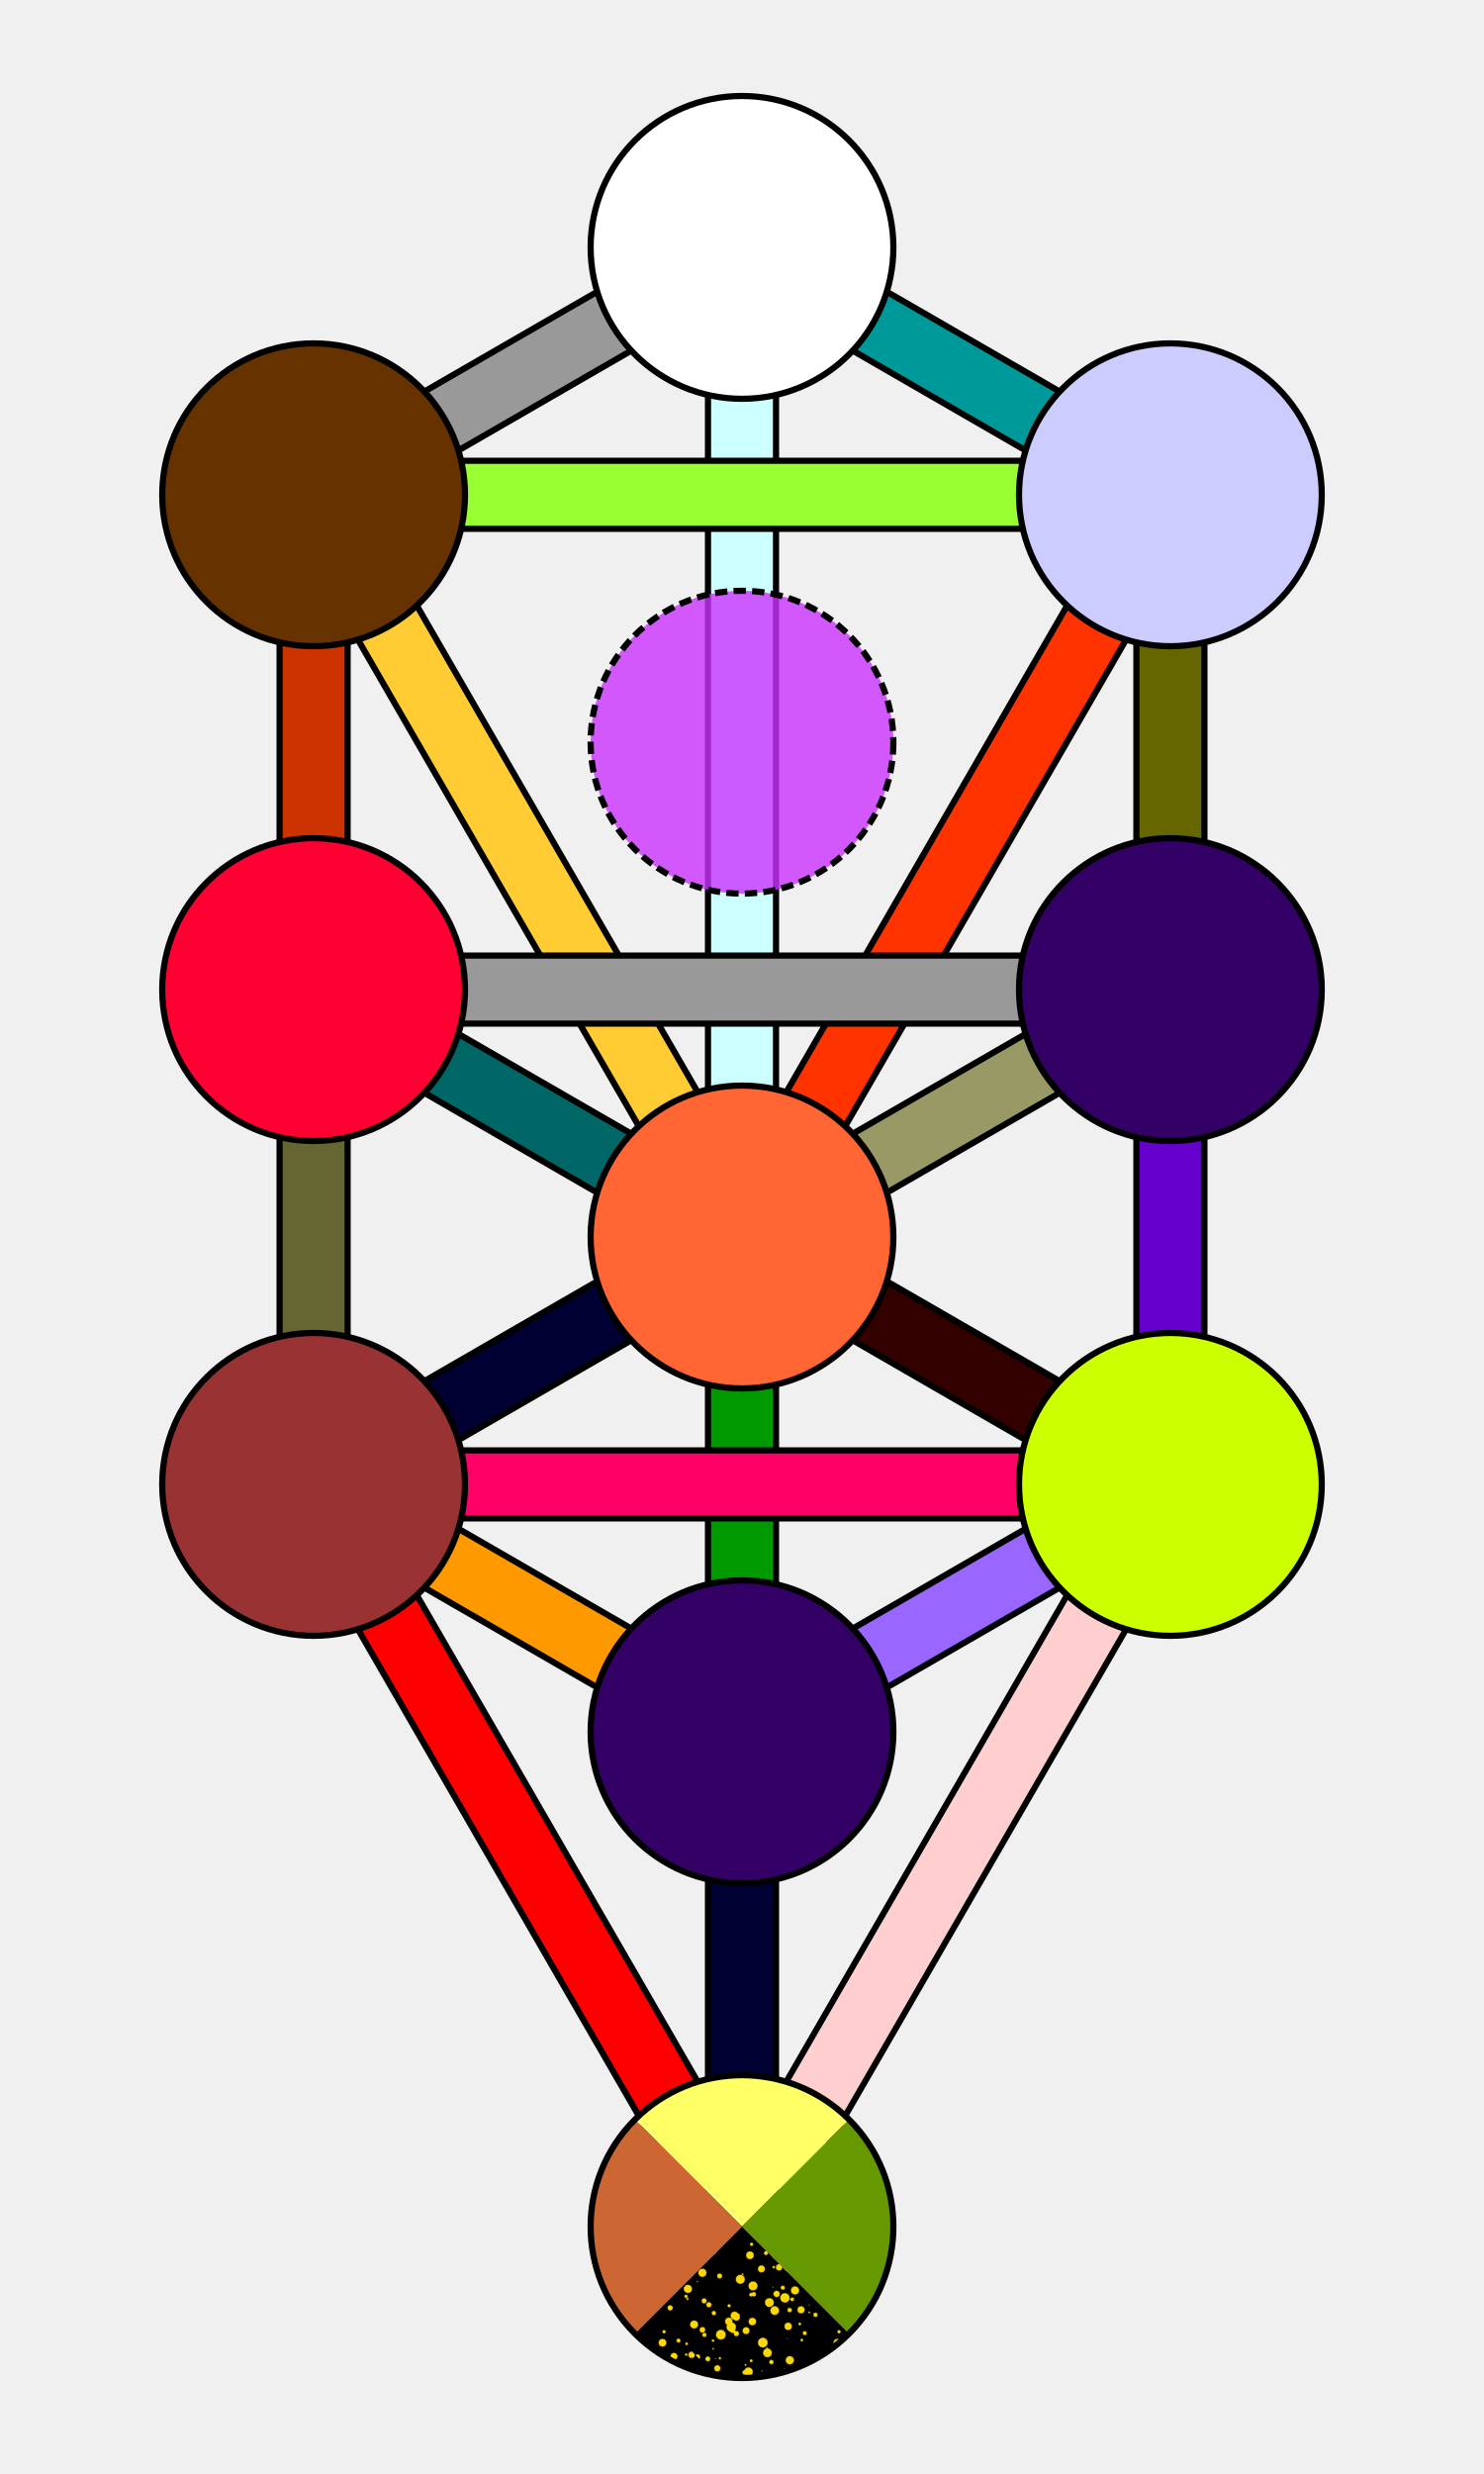
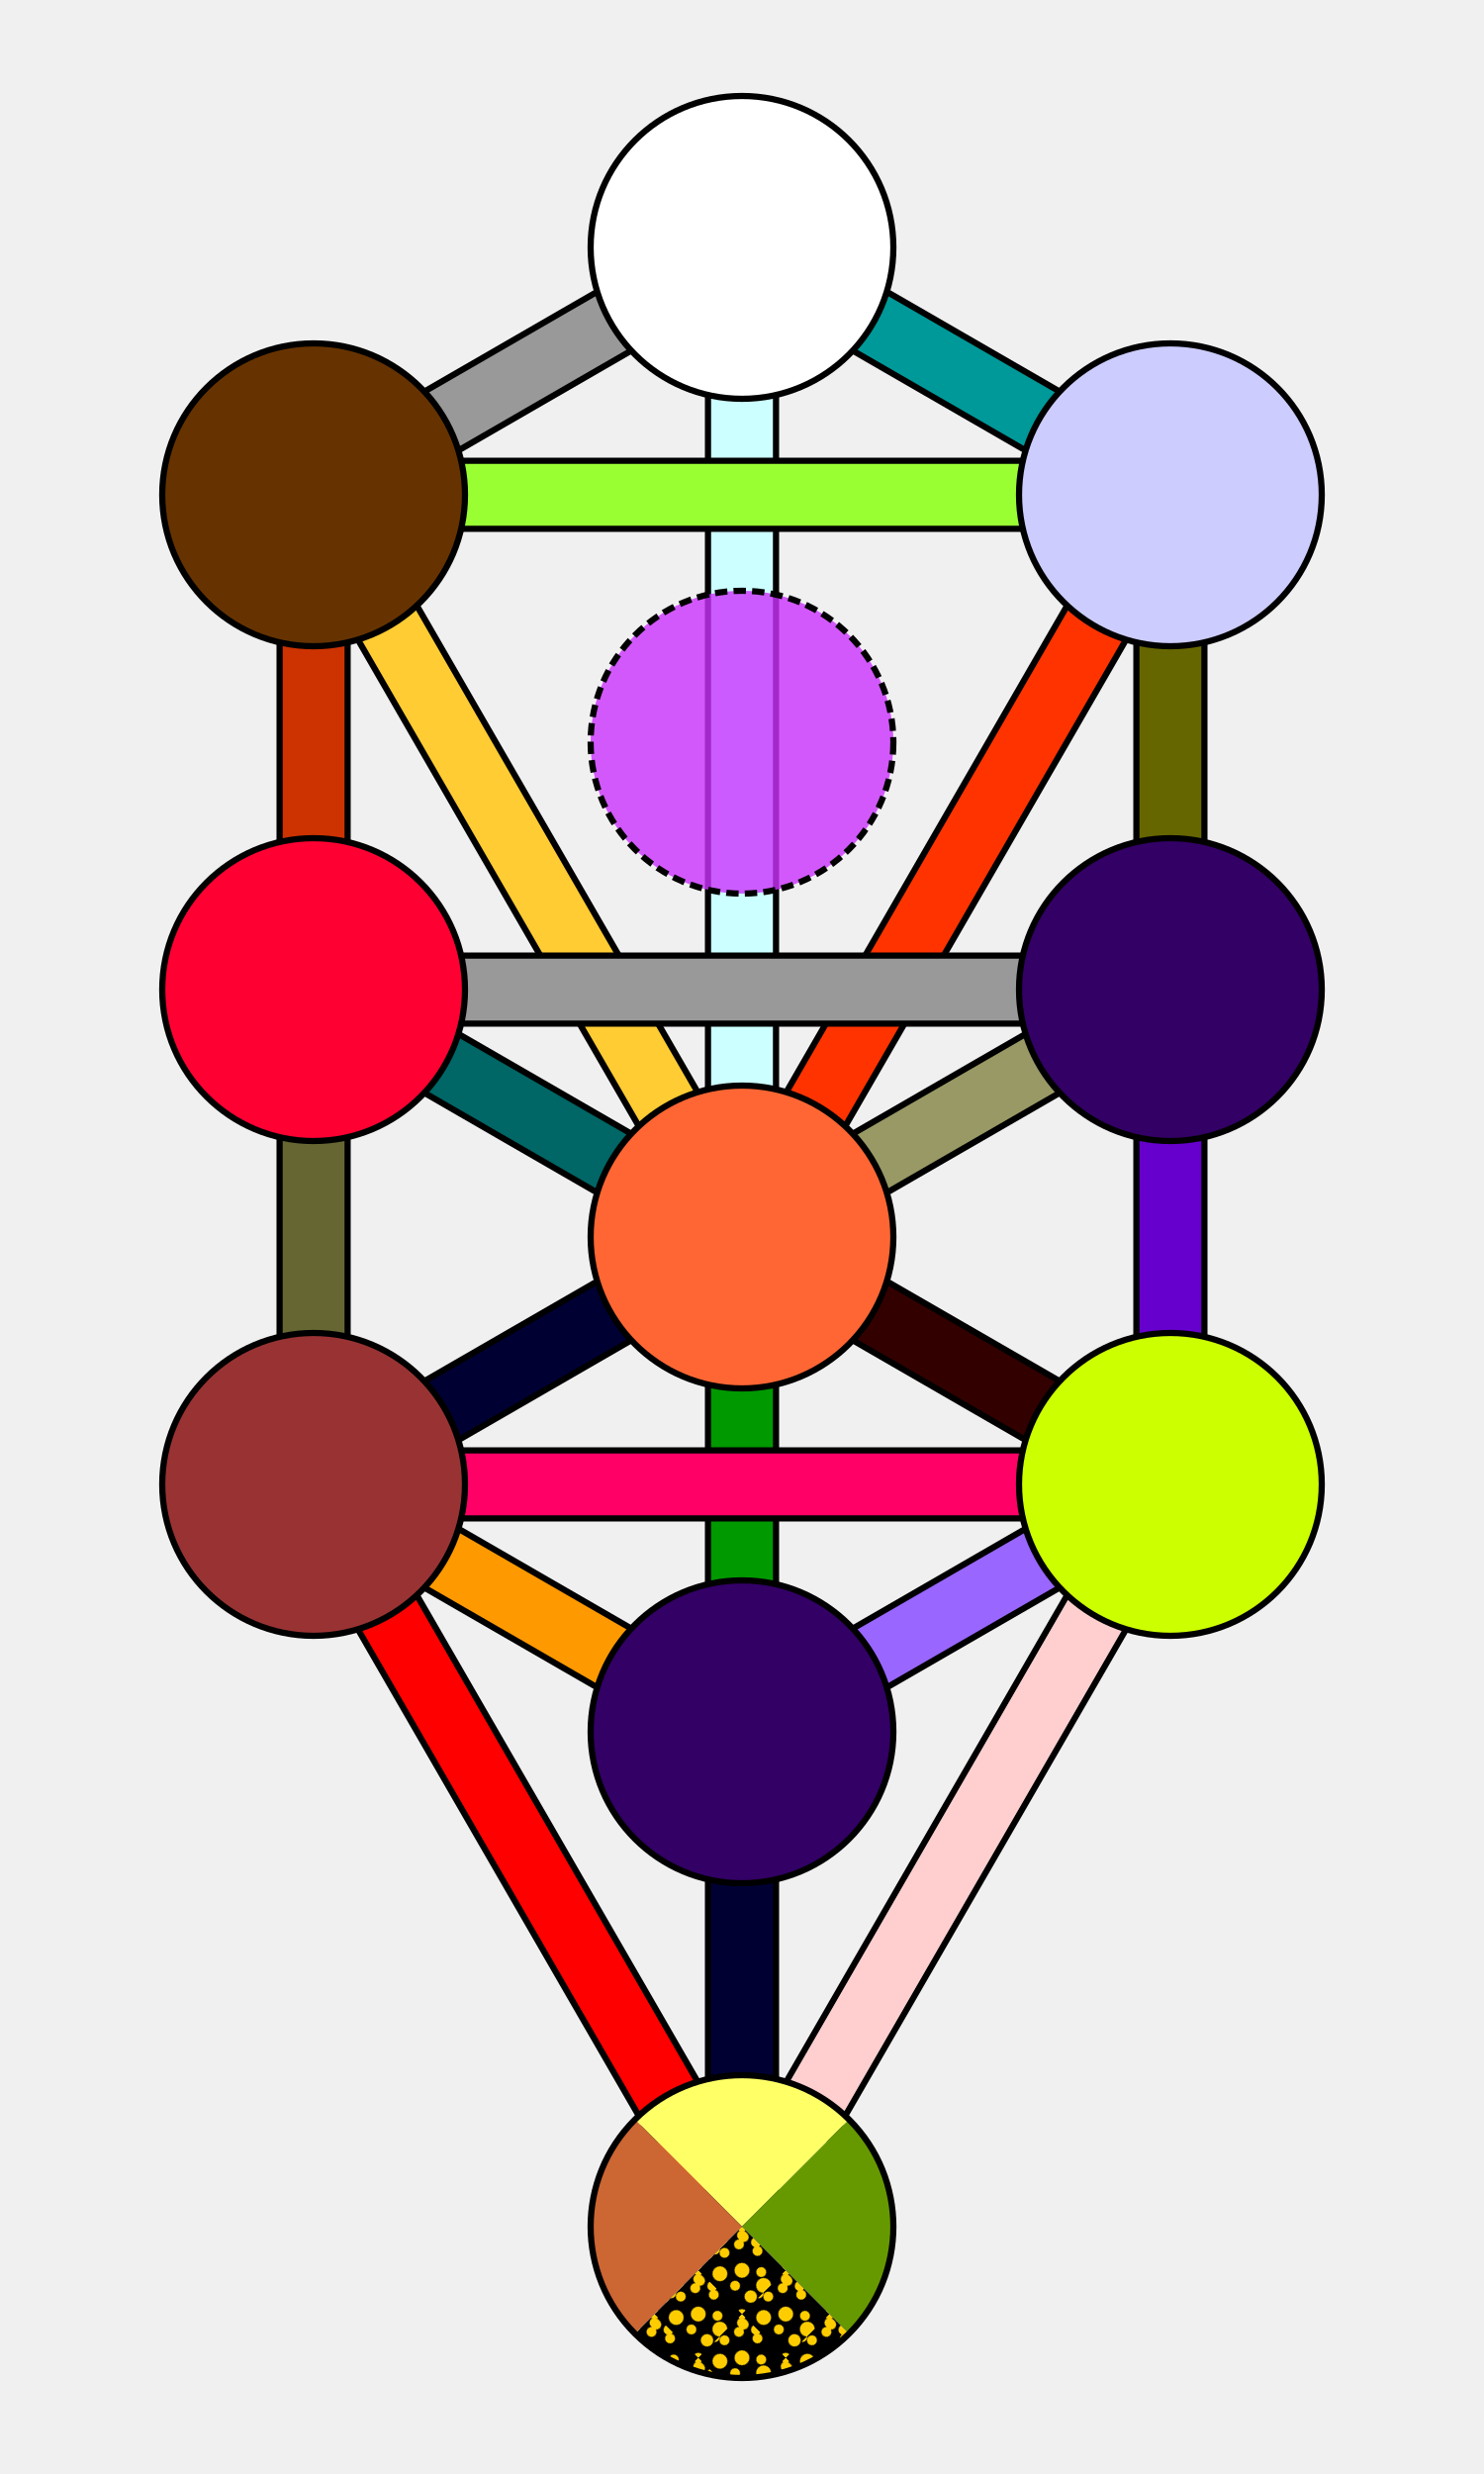
<svg xmlns="http://www.w3.org/2000/svg" version="1.2" width="360" height="600" viewBox="-600 -1000 1200 2000" preserveAspectRatio="xMinYMin meet">
  <style type="text/css">

    #my-rect { fill: blue; }

</style>
  <defs>
    <circle id="sephira" r="122.407">
      </circle>
    <clipPath id="sephClip">
      <use href="#sephira" />
    </clipPath>
-     <pattern id="blackFleckedGold" x="0" y="0" width="100" height="100" patternUnits="userSpaceOnUse">
-       <rect x="0" y="0" width="100" height="100" fill="black" stroke="none" />
-       <circle cx="86.669" cy="79.27" r="3.483" fill="gold" />
-       <circle cx="20.794" cy="64.096" r="2.05" fill="gold" />
-       <circle cx="48.668" cy="55.03" r="2.793" fill="gold" />
-       <circle cx="66.688" cy="29.299" r="3.51" fill="gold" />
-       <circle cx="35.313" cy="98.663" r="1.065" fill="gold" />
-       <circle cx="94.204" cy="60.591" r="1.766" fill="gold" />
-       <circle cx="99.203" cy="80.118" r="0.423" fill="gold" />
-       <circle cx="84.911" cy="81.867" r="1.823" fill="gold" />
-       <circle cx="40.403" cy="83.396" r="1.691" fill="gold" />
-       <circle cx="96.764" cy="25.047" r="1.597" fill="gold" />
-       <circle cx="56.075" cy="95.163" r="1.989" fill="gold" />
-       <circle cx="48.628" cy="81.783" r="0.999" fill="gold" />
-       <circle cx="83.388" cy="30.62" r="3.032" fill="gold" />
-       <circle cx="15.538" cy="4.665" r="1.311" fill="gold" />
-       <circle cx="58.25" cy="18.696" r="2.579" fill="gold" />
-       <circle cx="44.499" cy="2.074" r="2.627" fill="gold" />
-       <circle cx="97.48" cy="4.688" r="0.214" fill="gold" />
-       <circle cx="62.676" cy="87.854" r="0.953" fill="gold" />
-       <circle cx="28.837" cy="1.451" r="1.595" fill="gold" />
-       <circle cx="88.664" cy="22.616" r="1.082" fill="gold" />
-       <circle cx="60.205" cy="48.338" r="3.084" fill="gold" />
-       <circle cx="89.317" cy="88.59" r="3.797" fill="gold" />
-       <circle cx="70.24" cy="12.867" r="1.497" fill="gold" />
-       <circle cx="7.847" cy="71.882" r="1.307" fill="gold" />
-       <circle cx="44.071" cy="33.71" r="1.507" fill="gold" />
-       <circle cx="74.936" cy="20.459" r="1.793" fill="gold" />
-       <circle cx="53.358" cy="86.313" r="0.688" fill="gold" />
-       <circle cx="49.7" cy="73.895" r="3.912" fill="gold" />
-       <circle cx="59.07" cy="27.756" r="3.59" fill="gold" />
-       <circle cx="15.427" cy="41.034" r="2.047" fill="gold" />
-       <circle cx="61.81" cy="57.157" r="2.828" fill="gold" />
-       <circle cx="51.25" cy="63.549" r="3.82" fill="gold" />
-       <circle cx="5.718" cy="66.814" r="1.908" fill="gold" />
-       <circle cx="93.485" cy="88.907" r="1.612" fill="gold" />
-       <circle cx="57.961" cy="64.386" r="2.09" fill="gold" />
-       <circle cx="45.406" cy="31.934" r="1.813" fill="gold" />
-       <circle cx="29.165" cy="31.104" r="3.64" fill="gold" />
-       <circle cx="58.234" cy="11.612" r="1.677" fill="gold" />
-       <circle cx="81.953" cy="71.437" r="1.135" fill="gold" />
-       <circle cx="36.344" cy="81.628" r="2.289" fill="gold" />
-       <circle cx="4.62" cy="66.536" r="3.285" fill="gold" />
-       <circle cx="40.2" cy="27.596" r="3.627" fill="gold" />
-       <circle cx="83.235" cy="6.423" r="0.428" fill="gold" />
-       <circle cx="33.334" cy="65.518" r="1.73" fill="gold" />
-       <circle cx="66.792" cy="6.183" r="3.306" fill="gold" />
-       <circle cx="46.609" cy="61.718" r="3.043" fill="gold" />
-       <circle cx="89.524" cy="79.163" r="0.938" fill="gold" />
-       <circle cx="53.995" cy="64.7" r="2.132" fill="gold" />
-       <circle cx="81.139" cy="77.034" r="0.753" fill="gold" />
-       <circle cx="5.378" cy="87.522" r="2.114" fill="gold" />
-       <circle cx="24.179" cy="0.239" r="0.203" fill="gold" />
-       <circle cx="25.757" cy="63.589" r="2.072" fill="gold" />
-       <circle cx="83.798" cy="55.222" r="0.646" fill="gold" />
-       <circle cx="46.679" cy="55.09" r="3.251" fill="gold" />
-       <circle cx="5.862" cy="56.837" r="0.529" fill="gold" />
-       <circle cx="86.681" cy="57.601" r="3.548" fill="gold" />
-       <circle cx="80.394" cy="94.554" r="2.895" fill="gold" />
-       <circle cx="87.444" cy="86.223" r="1.223" fill="gold" />
-       <circle cx="49.083" cy="99.791" r="2.015" fill="gold" />
-       <circle cx="35.287" cy="13.068" r="2.859" fill="gold" />
-       <circle cx="66.915" cy="95.107" r="2.541" fill="gold" />
-       <circle cx="89.649" cy="38.045" r="0.349" fill="gold" />
-       <circle cx="81.302" cy="13.793" r="2.915" fill="gold" />
-       <circle cx="27.595" cy="26.869" r="0.754" fill="gold" />
-       <circle cx="92.422" cy="8.411" r="1.727" fill="gold" />
-       <circle cx="94.883" cy="91.041" r="2.919" fill="gold" />
-       <circle cx="20.917" cy="11.849" r="3.145" fill="gold" />
-       <circle cx="37.862" cy="52.643" r="1.26" fill="gold" />
-       <circle cx="41.286" cy="5.078" r="1.005" fill="gold" />
-       <circle cx="60.365" cy="90.726" r="0.403" fill="gold" />
-       <circle cx="28.558" cy="83.356" r="3.222" fill="gold" />
-       <circle cx="10.069" cy="72.468" r="0.89" fill="gold" />
-       <circle cx="99.089" cy="30.677" r="1.084" fill="gold" />
-       <circle cx="65.286" cy="16.182" r="3.794" fill="gold" />
-       <circle cx="52.312" cy="16.838" r="0.444" fill="gold" />
-       <circle cx="3.728" cy="49.04" r="3.318" fill="gold" />
-       <circle cx="94.019" cy="71.091" r="0.427" fill="gold" />
-       <circle cx="48.443" cy="52.878" r="1.385" fill="gold" />
-       <circle cx="87.528" cy="10.644" r="0.735" fill="gold" />
-       <circle cx="78.21" cy="54.42" r="3.935" fill="gold" />
+     <g id="bigSpecklePattern">
+       <circle cx="25" cy="25" r="6" />
+       <circle cx="0" cy="0" r="4" />
+       <circle cx="50" cy="50" r="4" />
+       <circle cx="5" cy="5" r="4" />
+       <circle cx="5" cy="25" r="4" />
+       <circle cx="37" cy="15" r="4" />
+       <circle cx="45" cy="35" r="5" />
+     </g>
+     <pattern id="blackAndGold" x="0" y="0" width="50" height="50" patternUnits="userSpaceOnUse">
+       <rect x="0" y="0" width="50" height="50" fill="black" stroke="none" />
+       <use href="#bigSpecklePattern" fill="#ffcc00" />
+       <use href="#bigSpecklePattern" transform="translate(7,5) rotate(33)" fill="#ffcc00" />
+       <use href="#bigSpecklePattern" transform="translate(17,1) rotate(-10)" fill="#ffcc00" />
    </pattern>
    <path id="path-11" fill="none" d="M0,-800 L 346.41,-600" />
    <path id="path-12" fill="none" d="M-346.41,-600 L0,-800" />
    <path id="path-13" fill="none" d="M0,-800 L 0,0" />
    <path id="path-14" fill="none" d="M-346.41,-600 L346.41,-600" />
    <path id="path-15" fill="none" d="M0,0 L346.41,-600" />
    <path id="path-16" fill="none" d="M346.41,-600 L346.41,-200" />
    <path id="path-17" fill="none" d="M-346.41,-600 L0,0" />
    <path id="path-18" fill="none" d="M-346.41,-600 L-346.41,-200" />
    <path id="path-19" fill="none" d="M-346.41,-200 L346.41,-200" />
    <path id="path-20" fill="none" d="M0,0 L346.41,-200" />
    <path id="path-21" fill="none" d="M346.41,-200 L346.41,200" />
    <path id="path-22" fill="none" d="M-346.41,-200 L0,0" />
    <path id="path-23" fill="none" d="M-346.41,-200 L-346.41,200" />
    <path id="path-24" fill="none" d="M0,0 L346.41,200" />
    <path id="path-25" fill="none" d="M0,0 L0,400" />
    <path id="path-26" fill="none" d="M-346.41,200 L0,0" />
    <path id="path-27" fill="none" d="M-346.41,200 L346.41,200" />
    <path id="path-28" fill="none" d="M0,400 L346.41,200" />
    <path id="path-29" fill="none" d="M0,800 L346.41,200" />
    <path id="path-30" fill="none" d="M-346.41,200 L0,400" />
    <path id="path-31" fill="none" d="M-346.41,200 L0,800" />
    <path id="path-32" fill="none" d="M0,400 L0,800" />
  </defs>
  <g>
    <use href="#path-11" stroke="black" stroke-width="60" />
    <use href="#path-11" stroke="#009999" stroke-width="50" />
    <use href="#path-12" stroke="black" stroke-width="60" />
    <use href="#path-12" stroke="#999999" stroke-width="50" />
    <use href="#path-13" stroke="black" stroke-width="60" />
    <use href="#path-13" stroke="#ccffff" stroke-width="50" />
    <use href="#path-14" stroke="black" stroke-width="60" />
    <use href="#path-14" stroke="#99ff33" stroke-width="50" />
    <use href="#path-15" stroke="black" stroke-width="60" />
    <use href="#path-15" stroke="#ff3300" stroke-width="50" />
    <use href="#path-16" stroke="black" stroke-width="60" />
    <use href="#path-16" stroke="#666600" stroke-width="50" />
    <use href="#path-17" stroke="black" stroke-width="60" />
    <use href="#path-17" stroke="#ffcc33" stroke-width="50" />
    <use href="#path-18" stroke="black" stroke-width="60" />
    <use href="#path-18" stroke="#cc3300" stroke-width="50" />
    <use href="#path-19" stroke="black" stroke-width="60" />
    <use href="#path-19" stroke="#999999" stroke-width="50" />
    <use href="#path-20" stroke="black" stroke-width="60" />
    <use href="#path-20" stroke="#999966" stroke-width="50" />
    <use href="#path-21" stroke="black" stroke-width="60" />
    <use href="#path-21" stroke="#6600cc" stroke-width="50" />
    <use href="#path-22" stroke="black" stroke-width="60" />
    <use href="#path-22" stroke="#006666" stroke-width="50" />
    <use href="#path-23" stroke="black" stroke-width="60" />
    <use href="#path-23" stroke="#666633" stroke-width="50" />
    <use href="#path-24" stroke="black" stroke-width="60" />
    <use href="#path-24" stroke="#330000" stroke-width="50" />
    <use href="#path-25" stroke="black" stroke-width="60" />
    <use href="#path-25" stroke="#009900" stroke-width="50" />
    <use href="#path-26" stroke="black" stroke-width="60" />
    <use href="#path-26" stroke="#000033" stroke-width="50" />
    <use href="#path-27" stroke="black" stroke-width="60" />
    <use href="#path-27" stroke="#ff0066" stroke-width="50" />
    <use href="#path-28" stroke="black" stroke-width="60" />
    <use href="#path-28" stroke="#9966ff" stroke-width="50" />
    <use href="#path-29" stroke="black" stroke-width="60" />
    <use href="#path-29" stroke="white" stroke-width="50" />
    <use href="#path-29" stroke="#ff9999" stroke-opacity="0.47" stroke-width="50" />
    <use href="#path-30" stroke="black" stroke-width="60" />
    <use href="#path-30" stroke="#ff9900" stroke-width="50" />
    <use href="#path-31" stroke="black" stroke-width="60" />
    <use href="#path-31" stroke="#ff0000" stroke-width="50" />
    <use href="#path-32" stroke="black" stroke-width="60" />
    <use href="#path-32" stroke="#000033" stroke-width="50" />
  </g>
  <g stroke="black" stroke-width="5">
    <use href="#sephira" fill="#ffffff" x="0" y="-800" />
    <use href="#sephira" fill="#ccccff" x="346.41" y="-600" />
    <use href="#sephira" fill="#663300" x="-346.41" y="-600" />
    <use href="#sephira" fill="#cc33ff" fill-opacity="0.8" x="0" y="-400" stroke-dasharray="10 5" />
    <use href="#sephira" fill="#330066" x="346.41" y="-200" />
    <use href="#sephira" fill="#ff0033" x="-346.41" y="-200" />
    <use href="#sephira" fill="#ff6633" x="0" y="0" />
    <use href="#sephira" fill="#ccff00" x="346.41" y="200" />
    <use href="#sephira" fill="#993333" x="-346.41" y="200" />
    <use href="#sephira" fill="#330066" x="0" y="400" />
    <g transform="translate(0,800) rotate(45)">
      <rect stroke="none" fill="#ffff66" x="-300" y="-300" width="300" height="300" clip-path="url(#sephClip)" />
      <rect stroke="none" fill="#669900" x="0" y="-300" width="300" height="300" clip-path="url(#sephClip)" />
      <rect stroke="none" fill="#cc6633" x="-300" y="0" width="300" height="300" clip-path="url(#sephClip)" />
-       <rect stroke="none" fill="url(#blackFleckedGold)" x="0" y="0" width="300" height="300" clip-path="url(#sephClip)" />
+       <rect stroke="none" fill="url(#blackAndGold)" x="0" y="0" width="300" height="300" clip-path="url(#sephClip)" />
      <use href="#sephira" fill="none" />
    </g>
  </g>
</svg>
